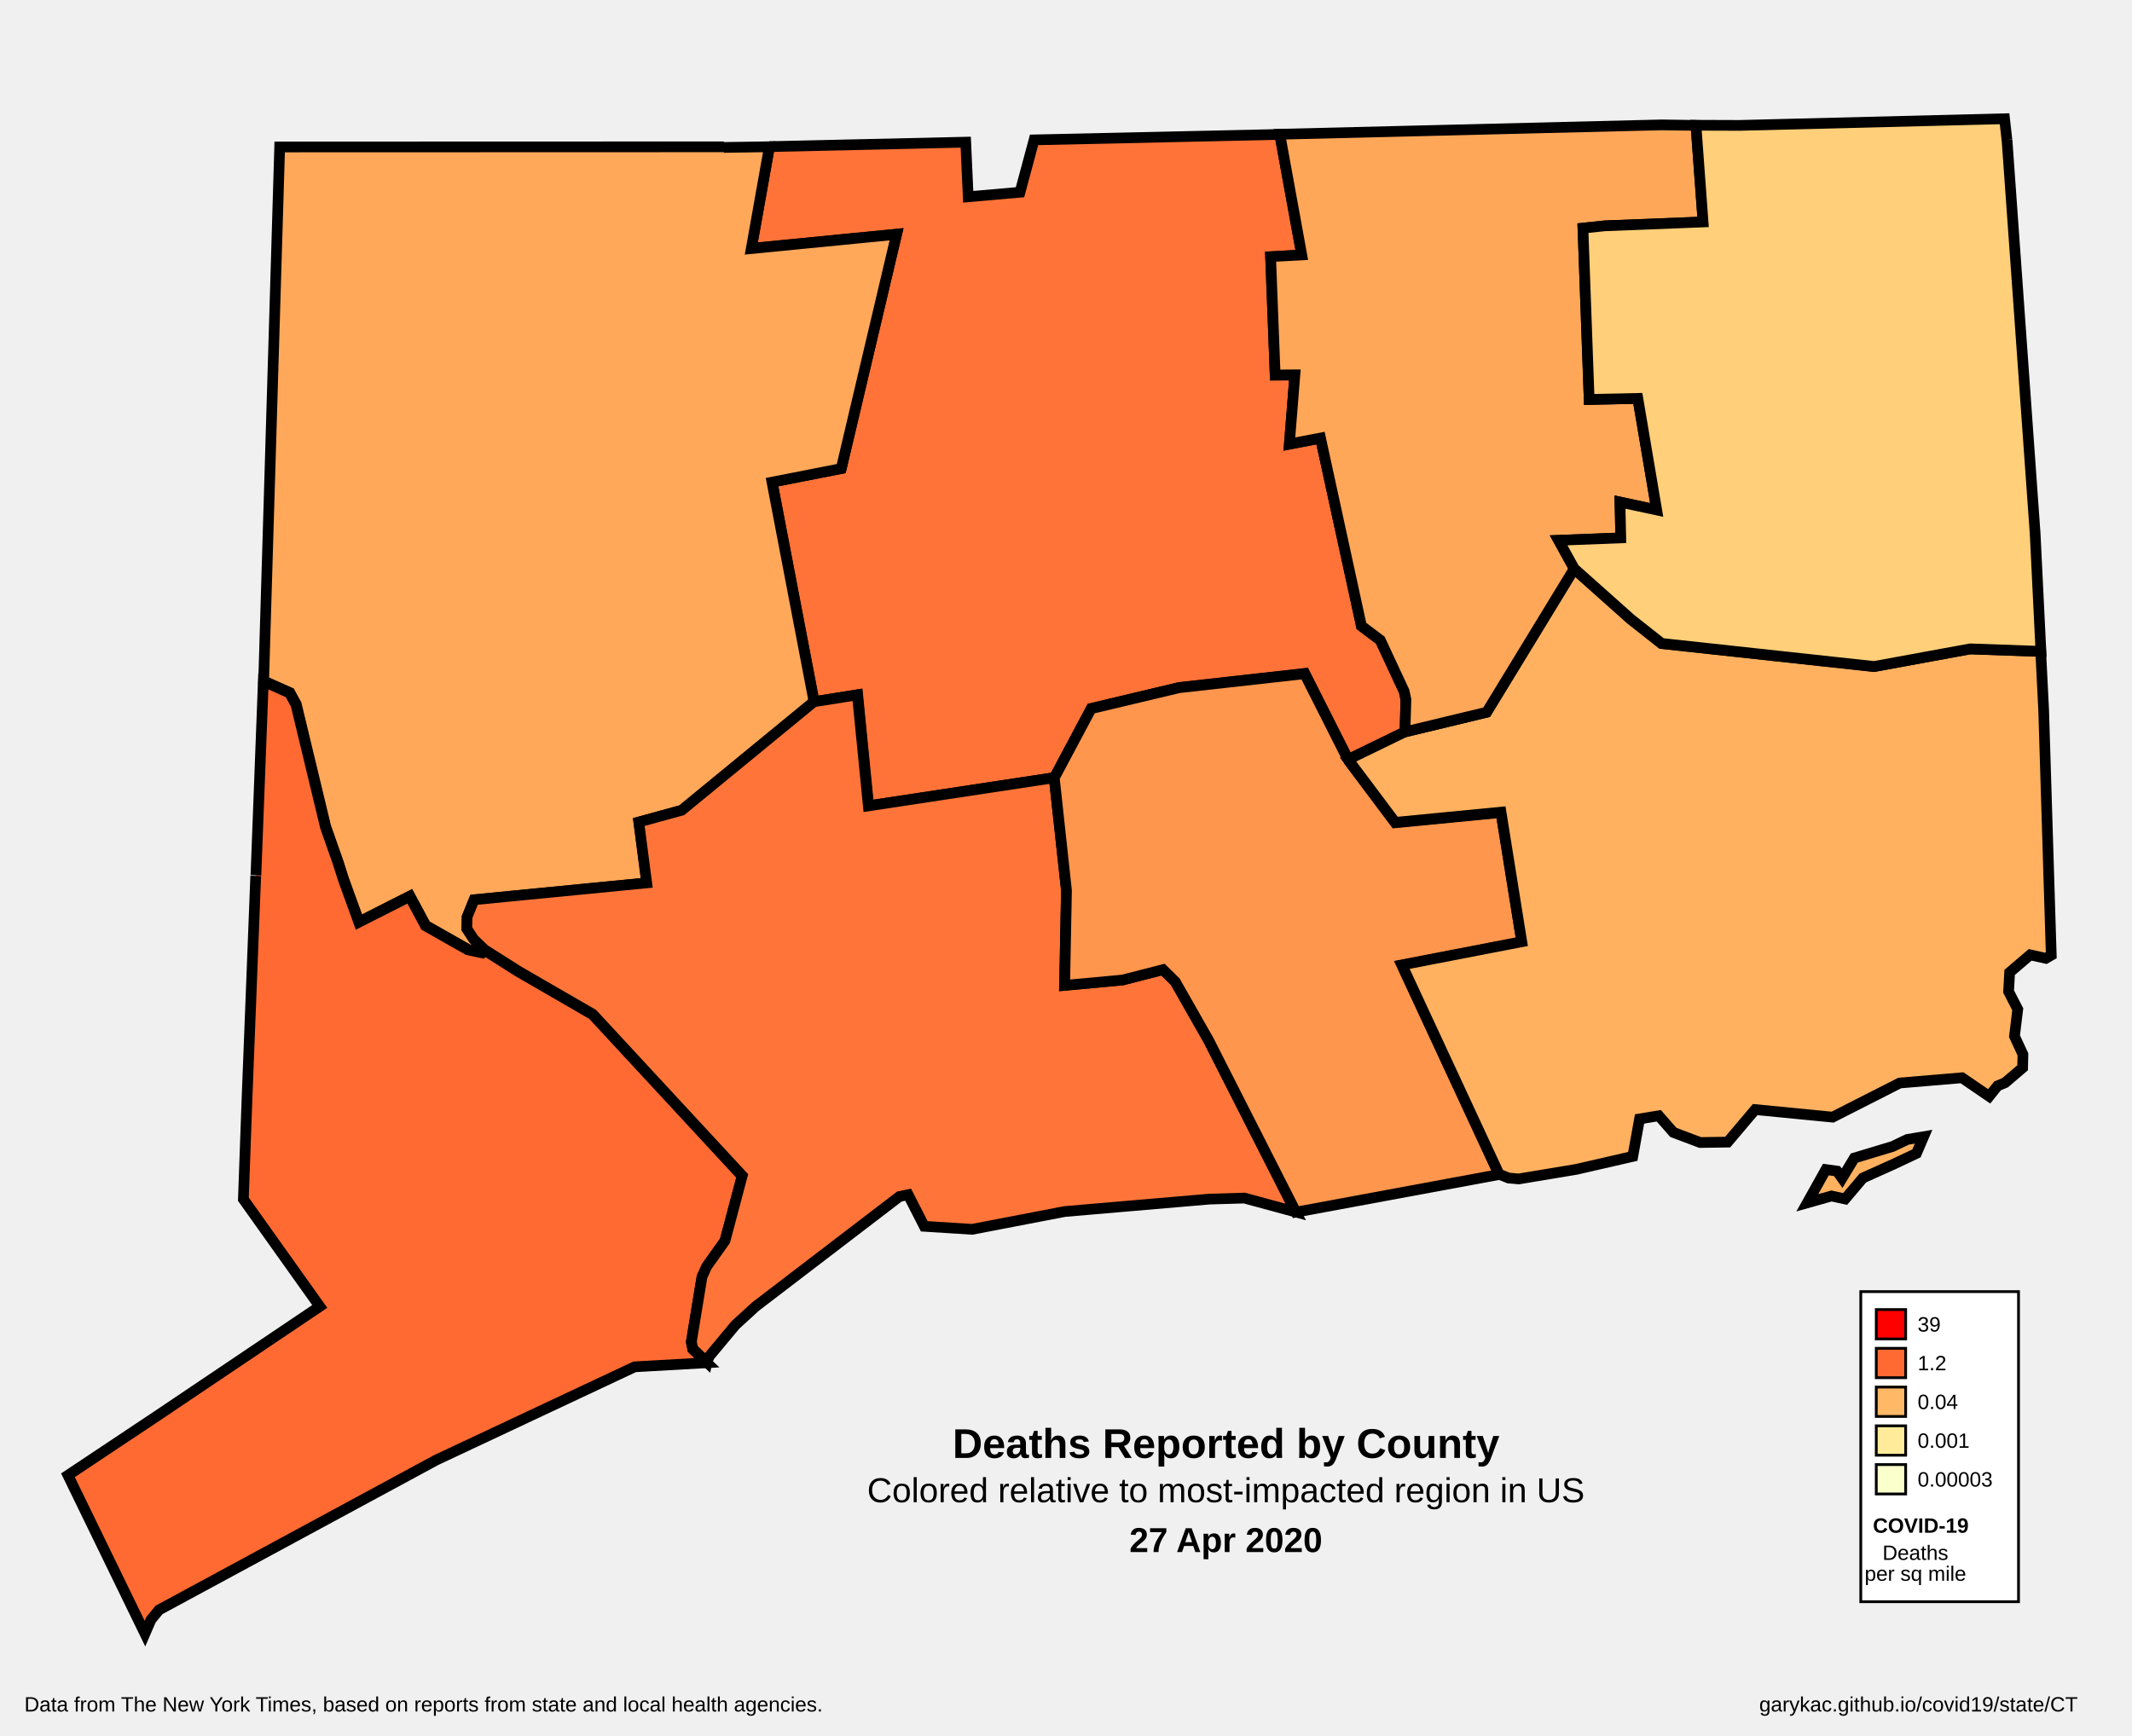
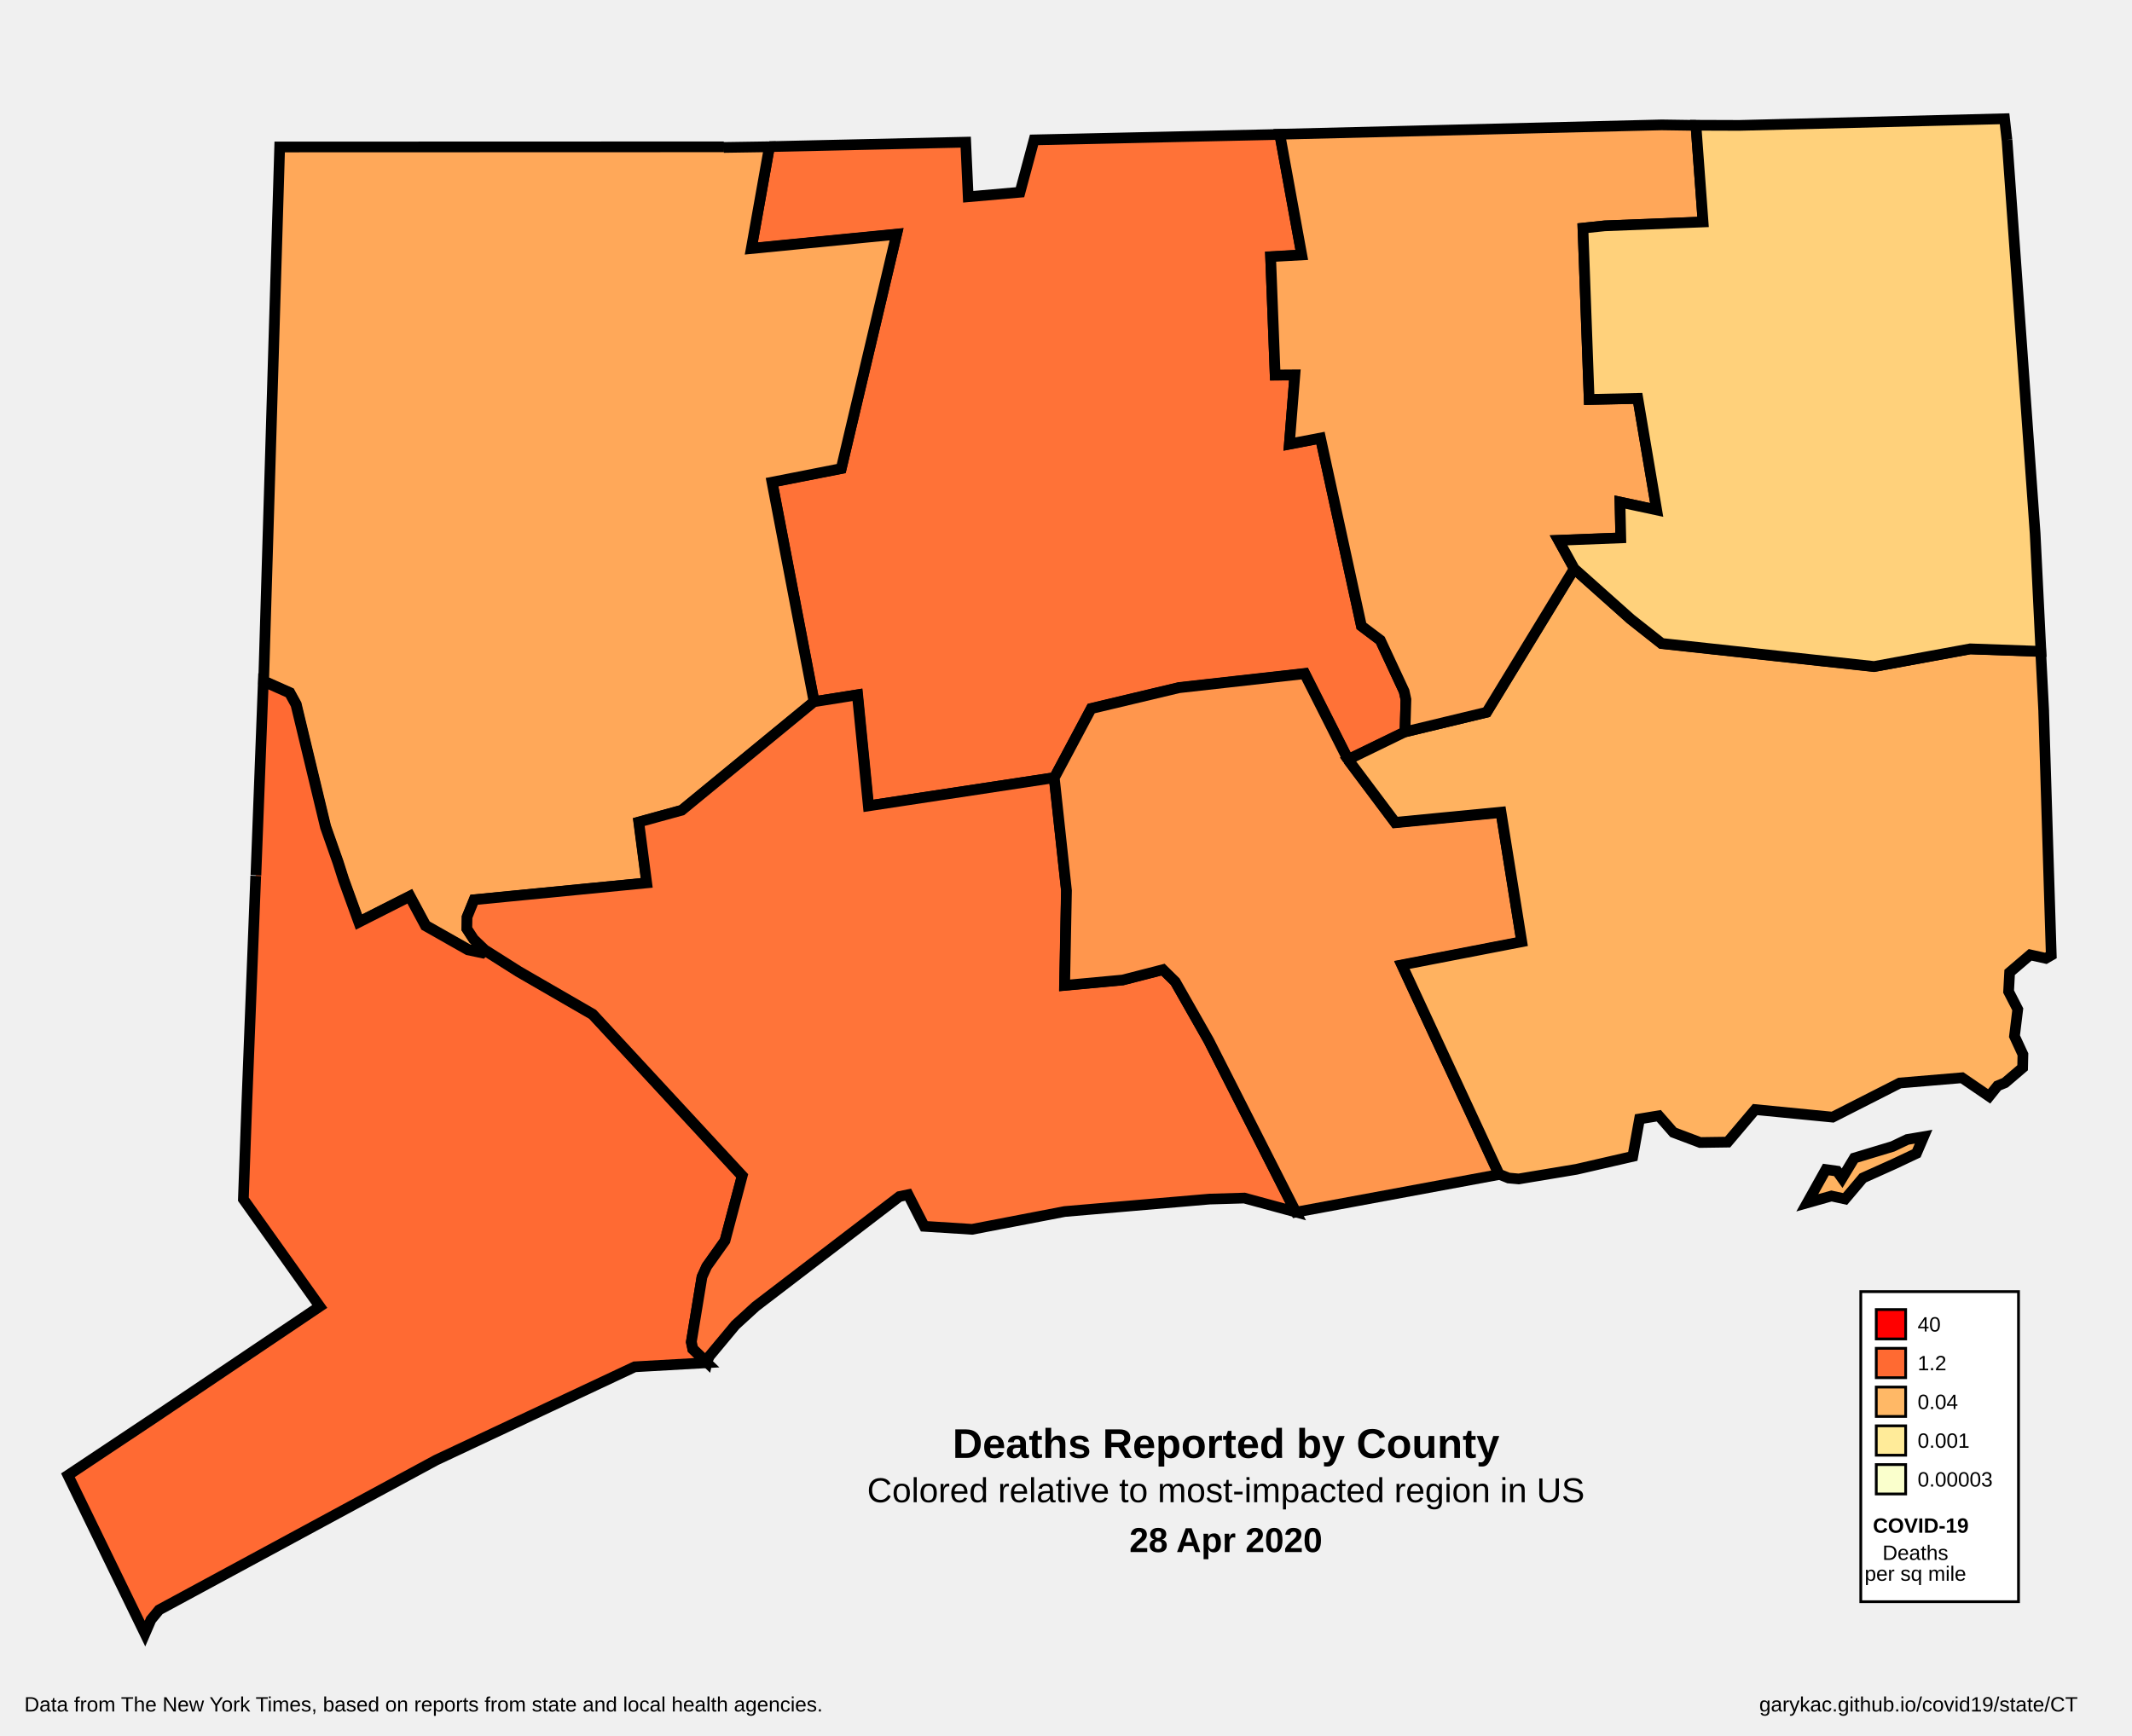
<svg xmlns="http://www.w3.org/2000/svg" width="770" height="627.07" version="1.0" id="svg2">
  <defs id="defs9439" />
  <style id="style6">
  #counties {fill:#d0d0d0;stroke:#000;stroke-width:.178;} 
  #borders {fill:none;stroke:#221e1f;stroke-width:.891;} 
  #separator {fill:none;stroke:#a9a9a9;stroke-width:2.318;}
  #legend-1 {fill:#ff0000;}
  #legend-2 {fill:#ff6a32;}
  #legend-3 {fill:#ffb866;}
  #legend-4 {fill:#ffeb99;}
  #legend-5 {fill:#faffcc;}
-   #c09015 {fill:#ffcf79;}
-   #c09011 {fill:#ffb160;}
+   #c09015 {fill:#ffd17b;}
+   #c09011 {fill:#ffb260;}
  #c09013 {fill:#ffa759;}
  #c09007 {fill:#ff964d;}
  #c09005 {fill:#ffa859;}
-   #c09003 {fill:#ff7338;}
+   #c09003 {fill:#ff7237;}
  #c09001 {fill:#ff6a33;}
-   #c09009 {fill:#ff7539;}
+   #c09009 {fill:#ff7439;}
 </style>
  <g id="layer1" style="display:inline" transform="translate(0,8.0273438e-6)">
    <g id="g10509" transform="translate(-204.7704,67.74357)">
      <rect y="398.82" x="876.817" height="112.008" width="56.966" id="rect10421" style="fill:#ffffff;fill-opacity:1;stroke:#000000;stroke-width:1;stroke-linecap:round;stroke-linejoin:miter;stroke-miterlimit:4;stroke-dasharray:none;stroke-dashoffset:0;stroke-opacity:1" />
      <rect y="405.301" x="882.409" height="10.615" width="10.615" id="legend-1" style="stroke:#000000;stroke-width:1" />
      <rect style="stroke:#000000;stroke-width:1" id="legend-2" width="10.615" height="10.615" x="882.409" y="419.301" />
      <rect y="433.301" x="882.409" height="10.615" width="10.615" id="legend-3" style="stroke:#000000;stroke-width:1" />
      <rect style="stroke:#000000;stroke-width:1" id="legend-4" width="10.615" height="10.615" x="882.409" y="447.301" />
      <rect y="461.301" x="882.409" height="10.615" width="10.615" id="legend-5" style="stroke:#000000;stroke-width:1" />
      <text id="text10456" y="413.239" x="897.338" style="font-style:normal;font-weight:normal;font-size:7.5px;line-height:125%;font-family:sans-serif;letter-spacing:0px;word-spacing:0px;fill:#000000;fill-opacity:1;stroke:none;stroke-width:1px;stroke-linecap:butt;stroke-linejoin:miter;stroke-opacity:1" xml:space="preserve">
-         <tspan style="font-style:normal;font-variant:normal;font-weight:normal;font-stretch:normal;font-family:Arial;-inkscape-font-specification:Arial" y="413.239" x="897.338" id="tspan10458">39</tspan>
+         <tspan style="font-style:normal;font-variant:normal;font-weight:normal;font-stretch:normal;font-family:Arial;-inkscape-font-specification:Arial" y="413.239" x="897.338" id="tspan10458">40</tspan>
      </text>
      <text xml:space="preserve" style="font-style:normal;font-weight:normal;font-size:7.5px;line-height:125%;font-family:sans-serif;letter-spacing:0px;word-spacing:0px;fill:#000000;fill-opacity:1;stroke:none;stroke-width:1px;stroke-linecap:butt;stroke-linejoin:miter;stroke-opacity:1" x="897.338" y="427.239" id="text10460">
        <tspan id="tspan10462" x="897.338" y="427.239" style="font-style:normal;font-variant:normal;font-weight:normal;font-stretch:normal;font-family:Arial;-inkscape-font-specification:Arial">1.2</tspan>
      </text>
      <text id="text10464" y="441.239" x="897.338" style="font-style:normal;font-weight:normal;font-size:7.5px;line-height:125%;font-family:sans-serif;letter-spacing:0px;word-spacing:0px;fill:#000000;fill-opacity:1;stroke:none;stroke-width:1px;stroke-linecap:butt;stroke-linejoin:miter;stroke-opacity:1" xml:space="preserve">
        <tspan style="font-style:normal;font-variant:normal;font-weight:normal;font-stretch:normal;font-family:Arial;-inkscape-font-specification:Arial" y="441.239" x="897.338" id="tspan10466">0.04</tspan>
      </text>
      <text xml:space="preserve" style="font-style:normal;font-weight:normal;font-size:7.5px;line-height:125%;font-family:sans-serif;letter-spacing:0px;word-spacing:0px;fill:#000000;fill-opacity:1;stroke:none;stroke-width:1px;stroke-linecap:butt;stroke-linejoin:miter;stroke-opacity:1" x="897.338" y="455.239" id="text10468">
        <tspan id="tspan10470" x="897.338" y="455.239" style="font-style:normal;font-variant:normal;font-weight:normal;font-stretch:normal;font-family:Arial;-inkscape-font-specification:Arial">0.001</tspan>
      </text>
      <text id="text10472" y="469.239" x="897.338" style="font-style:normal;font-weight:normal;font-size:7.5px;line-height:125%;font-family:sans-serif;letter-spacing:0px;word-spacing:0px;fill:#000000;fill-opacity:1;stroke:none;stroke-width:1px;stroke-linecap:butt;stroke-linejoin:miter;stroke-opacity:1" xml:space="preserve">
        <tspan style="font-style:normal;font-variant:normal;font-weight:normal;font-stretch:normal;font-family:Arial;-inkscape-font-specification:Arial" y="469.239" x="897.338" id="tspan10474">0.00003</tspan>
      </text>
      <g transform="translate(0,-2.192453)" id="g10492">
        <text xml:space="preserve" style="font-style:normal;font-weight:normal;font-size:7.5px;line-height:125%;font-family:sans-serif;text-align:center;letter-spacing:0px;word-spacing:0px;text-anchor:middle;fill:#000000;fill-opacity:1;stroke:none;stroke-width:1px;stroke-linecap:butt;stroke-linejoin:miter;stroke-opacity:1" x="905.319" y="497.919" id="text10480">
          <tspan id="tspan10482" x="905.319" y="497.919" style="font-style:normal;font-variant:normal;font-weight:normal;font-stretch:normal;font-family:Arial;-inkscape-font-specification:Arial;text-align:center;text-anchor:middle">Deaths</tspan>
        </text>
        <text id="text10484" y="505.458" x="905.319" style="font-style:normal;font-weight:normal;font-size:7.5px;line-height:125%;font-family:sans-serif;text-align:center;letter-spacing:0px;word-spacing:0px;text-anchor:middle;fill:#000000;fill-opacity:1;stroke:none;stroke-width:1px;stroke-linecap:butt;stroke-linejoin:miter;stroke-opacity:1" xml:space="preserve">
          <tspan style="font-style:normal;font-variant:normal;font-weight:normal;font-stretch:normal;font-family:Arial;-inkscape-font-specification:Arial;text-align:center;text-anchor:middle" y="505.458" x="905.319" id="tspan10486">per sq mile</tspan>
        </text>
      </g>
      <text id="text10488" y="485.919" x="905.319" style="font-style:normal;font-weight:normal;font-size:7.5px;line-height:125%;font-family:sans-serif;text-align:center;letter-spacing:0px;word-spacing:0px;text-anchor:middle;fill:#000000;fill-opacity:1;stroke:none;stroke-width:1px;stroke-linecap:butt;stroke-linejoin:miter;stroke-opacity:1" xml:space="preserve">
        <tspan style="font-style:normal;font-variant:normal;font-weight:bold;font-stretch:normal;font-family:Arial;-inkscape-font-specification:'Arial Bold';text-align:center;text-anchor:middle" y="485.919" x="905.319" id="tspan10490">COVID-19</tspan>
      </text>
    </g>
    <text xml:space="preserve" style="font-style:normal;font-weight:normal;font-size:7.5px;line-height:125%;font-family:sans-serif;text-align:center;letter-spacing:0px;word-spacing:0px;text-anchor:middle;fill:#000000;fill-opacity:1;stroke:none;stroke-width:1px;stroke-linecap:butt;stroke-linejoin:miter;stroke-opacity:1" x="157.849" y="618.237" id="text10498">
      <tspan id="tspan10500" x="157.849" y="618.237" style="font-style:normal;font-variant:normal;font-weight:normal;font-stretch:normal;font-family:Arial;-inkscape-font-specification:Arial;text-align:center;text-anchor:middle">Data from The New York Times, based on reports from state and local health agencies.</tspan>
    </text>
    <g id="g10510" transform="translate(-212,-32)">
      <text xml:space="preserve" style="font-style:normal;font-weight:normal;font-size:7.5px;line-height:125%;font-family:sans-serif;text-align:center;letter-spacing:0px;word-spacing:0px;text-anchor:middle;fill:#000000;fill-opacity:1;stroke:none;stroke-width:1px;stroke-linecap:butt;stroke-linejoin:miter;stroke-opacity:1" x="661.613" y="558.64" id="text10502">
        <tspan id="tspan10504" x="661.613" y="558.64" style="font-style:normal;font-variant:normal;font-weight:bold;font-stretch:normal;font-size:15px;font-family:Arial;-inkscape-font-specification:'Arial Bold';text-align:center;text-anchor:middle">Deaths Reported by County</tspan>
      </text>
      <text id="text10506" y="574.64" x="661.57" style="font-style:normal;font-weight:normal;font-size:7.5px;line-height:125%;font-family:sans-serif;text-align:center;letter-spacing:0px;word-spacing:0px;text-anchor:middle;fill:#000000;fill-opacity:1;stroke:none;stroke-width:1px;stroke-linecap:butt;stroke-linejoin:miter;stroke-opacity:1" xml:space="preserve">
        <tspan style="font-style:normal;font-variant:normal;font-weight:normal;font-stretch:normal;font-size:12.5px;font-family:Arial;-inkscape-font-specification:Arial;text-align:center;text-anchor:middle" y="574.64" x="661.57" id="tspan10508">Colored relative to most-impacted region in US</tspan>
      </text>
      <text xml:space="preserve" style="font-style:normal;font-weight:normal;font-size:7.5px;line-height:125%;font-family:sans-serif;text-align:center;letter-spacing:0px;word-spacing:0px;text-anchor:middle;fill:#000000;fill-opacity:1;stroke:none;stroke-width:1px;stroke-linecap:butt;stroke-linejoin:miter;stroke-opacity:1" x="661.57" y="592.64" id="text10536">
-         <tspan id="tspan10538" x="661.57" y="592.64" style="font-style:normal;font-variant:normal;font-weight:bold;font-stretch:normal;font-size:12.5px;font-family:Arial;-inkscape-font-specification:'Arial Bold';text-align:center;text-anchor:middle">27 Apr 2020</tspan>
+         <tspan id="tspan10538" x="661.57" y="592.64" style="font-style:normal;font-variant:normal;font-weight:bold;font-stretch:normal;font-size:12.5px;font-family:Arial;-inkscape-font-specification:'Arial Bold';text-align:center;text-anchor:middle">28 Apr 2020</tspan>
      </text>
    </g>
    <text id="text10516" y="618.237" x="760.184" style="font-style:normal;font-weight:normal;font-size:7.5px;line-height:125%;font-family:sans-serif;text-align:end;letter-spacing:0px;word-spacing:0px;text-anchor:end;fill:#000000;fill-opacity:1;stroke:none;stroke-width:1px;stroke-linecap:butt;stroke-linejoin:miter;stroke-opacity:1" xml:space="preserve">
      <tspan style="font-style:normal;font-variant:normal;font-weight:normal;font-stretch:normal;font-family:Arial;-inkscape-font-specification:Arial;text-align:end;text-anchor:end" y="618.237" x="760.184" id="tspan10518">garykac.github.io/covid19/state/CT</tspan>
    </text>
  </g>
  <g id="layer2" style="display:inline;fill:#fff;stroke:#000;stroke-width:.178;" transform="translate(0,8.0273438e-6)">
    <g id="g25715" transform="matrix(21.25311,4.488403,-4.488403,21.25311,-18299.513,-7683.981)">
      <path id="c09003" d="m 910.38,171.777 3.178,-0.747 0.228,0.88 0.827,-0.252 0.049,-0.9 3.979,-0.933 0.772,1.888 -0.501,0.135 0.481,1.91 0.32,-0.07 0.148,1.144 0.486,-0.204 1.311,2.916 0.357,0.167 0.563,0.75 0.057,0.127 0.096,0.531 -0.827,0.643 -1.004,-1.253 -1.995,0.66 -1.357,0.642 -0.362,1.253 -2.927,1.097 -0.56,-1.769 -0.684,0.262 -1.439,-3.43 1.079,-0.459 0.095,-4.002 -2.314,0.731 -0.055,-1.719" style="stroke:#000" />
      <path id="c09005" d="m 909.64,171.947 0.74,-0.168 0.055,1.719 2.314,-0.731 -0.095,4.002 -1.079,0.459 1.439,3.43 -1.776,2.218 -0.659,0.34 0.338,0.963 -2.75,0.867 -0.055,0.306 0.037,0.191 0.146,0.146 0.218,0.136 -0.032,0.05 -0.241,0 -0.775,-0.246 -0.357,-0.423 -0.739,0.594 -0.397,-0.639 -0.15,-0.264 -0.323,-0.531 -0.9,-1.89 -0.144,-0.168 -0.467,-0.1 -1.574,-8.743 7.224,-1.528" style="stroke:#000" />
      <path id="c09001" d="m 904.53,185.397 -0.546,-3.182 0.467,0.1 0.144,0.168 0.9,1.89 0.323,0.531 0.15,0.264 0.397,0.639 0.739,-0.594 0.357,0.423 0.775,0.246 0.241,0 0.032,-0.05 0.626,0.233 1.351,0.442 2.988,2.115 -0.057,1.116 -0.209,0.481 -0.041,0.186 0.05,1.094 0.048,0.109 0.275,0.171 -1.159,0.314 -2.91,2.2 -3.992,3.389 -0.098,0.188 -0.05,0.247 -1.797,-2.312 1.252,-1.278 2.264,-2.334 -1.611,-1.483 -0.282,-1.623 -0.628,-3.68" style="stroke:#000" />
      <path id="c09009" d="m 917.18,181.067 0.587,1.792 0.295,1.549 0.926,-0.287 0.62,-0.307 0.241,0.154 0.747,0.843 2.007,2.492 -0.884,-0.05 -0.562,0.136 -2.314,0.7 -1.446,0.608 -0.788,0.115 -0.371,-0.459 -0.136,0.06 -1.961,2.283 -0.266,0.371 -0.314,0.594 -0.021,0.09 0,0.02 -0.275,-0.171 -0.048,-0.109 -0.05,-1.094 0.041,-0.186 0.209,-0.481 0.057,-1.116 -2.988,-2.115 -1.351,-0.442 -0.626,-0.233 -0.218,-0.136 -0.146,-0.146 -0.037,-0.191 0.055,-0.306 2.75,-0.867 -0.338,-0.963 0.659,-0.34 1.776,-2.218 0.684,-0.262 0.56,1.769 2.927,-1.097" style="stroke:#000" />
      <path id="c09007" d="m 921.9,179.767 0.983,0.861 1.686,-0.53 0.783,2.037 -1.87,0.789 2.299,3.071 -3.175,1.31 -2.007,-2.492 -0.747,-0.843 -0.241,-0.154 -0.62,0.307 -0.926,0.287 -0.296,-1.549 -0.586,-1.792 0.362,-1.253 1.357,-0.642 1.995,-0.66 1.004,1.253" style="stroke:#000" />
      <path id="c09011" d="m 933.05,176.587 0.961,3.942 -0.078,0.07 -0.266,-0.003 -0.274,0.356 0.049,0.315 0.21,0.258 0.039,0.448 0.2,0.268 0.041,0.218 -0.234,0.304 -0.111,0.076 -0.101,0.2 -0.506,-0.209 -0.994,0.299 -0.629,0.507 -0.346,0.279 -1.286,0.143 -0.336,0.624 -0.446,0.101 -0.47,-0.072 -0.295,-0.221 -0.302,0.118 0.019,0.632 -0.871,0.404 -0.907,0.355 -0.169,0.02 -0.168,-0.03 -2.299,-3.071 1.87,-0.789 -0.783,-2.037 -1.686,0.53 -0.983,-0.861 0.827,-0.643 1.262,-0.601 0.931,-2.636 1.093,0.626 0.587,0.291 3.535,-0.355 1.503,-0.617 1.159,-0.202 0.255,0.965 m -2.158,8.807 0.188,-0.605 0.187,-0.013 0.107,0.098 0.129,-0.37 0.584,-0.32 0.214,-0.164 0.256,-0.101 -0.059,0.296 -0.328,0.249 -0.459,0.335 -0.217,0.403 -0.232,-0.002 z" style="stroke:#000" />
      <path id="c09013" d="m 925.38,168.247 0.448,1.549 -1.587,0.401 -0.346,0.112 0.69,2.766 0.788,-0.184 0.69,1.75 -0.624,-0.002 0.136,0.58 -1.003,0.253 0.351,0.407 -0.931,2.636 -1.262,0.601 -0.096,-0.531 -0.057,-0.127 -0.563,-0.75 -0.357,-0.167 -1.311,-2.916 -0.486,0.204 -0.148,-1.144 -0.32,0.07 -0.481,-1.91 0.501,-0.135 -0.772,-1.888 6.179,-1.464 0.562,-0.11" style="stroke:#000" />
      <path id="c09015" d="m 930.49,167.417 1.81,6.307 0.499,1.897 -1.159,0.202 -1.503,0.617 -3.535,0.355 -0.587,-0.291 -1.093,-0.626 -0.351,-0.407 1.003,-0.253 -0.136,-0.58 0.624,0.002 -0.69,-1.75 -0.788,0.184 -0.69,-2.766 0.346,-0.112 1.587,-0.401 -0.448,-1.549 0.708,-0.147 4.29,-1.019 0.112,0.337" style="stroke:#000" />
    </g>
  </g>
</svg>
